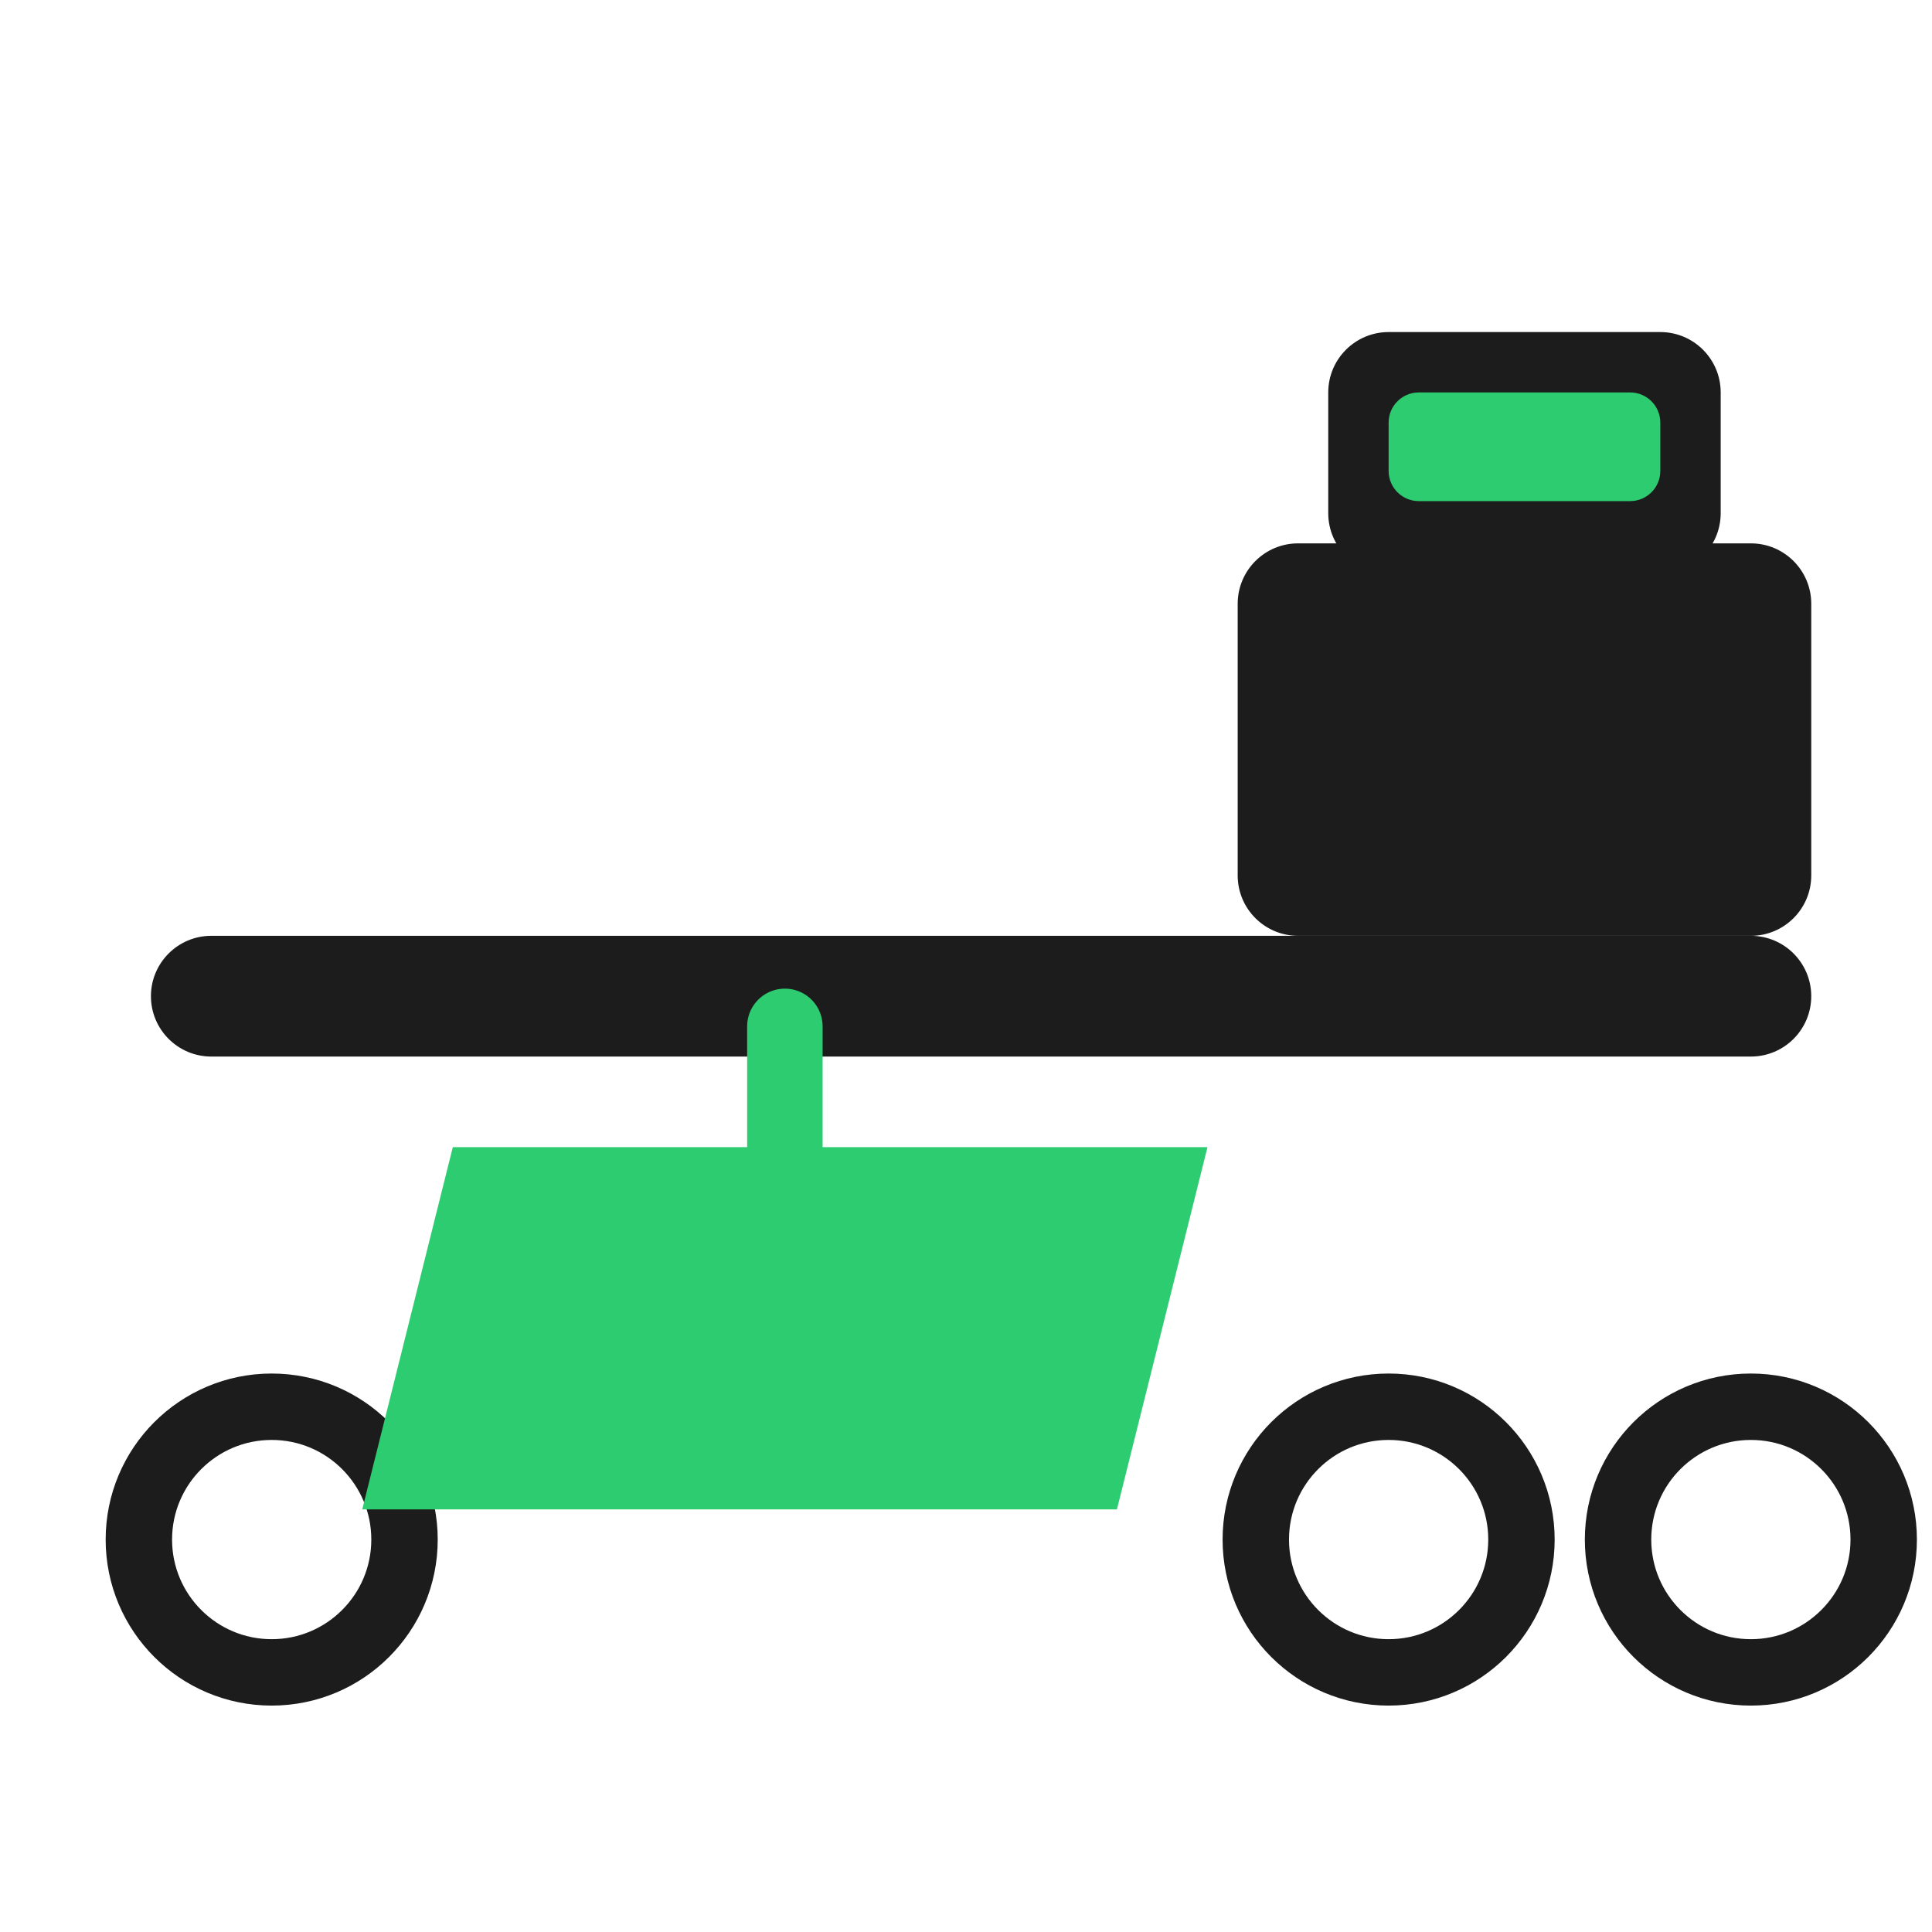
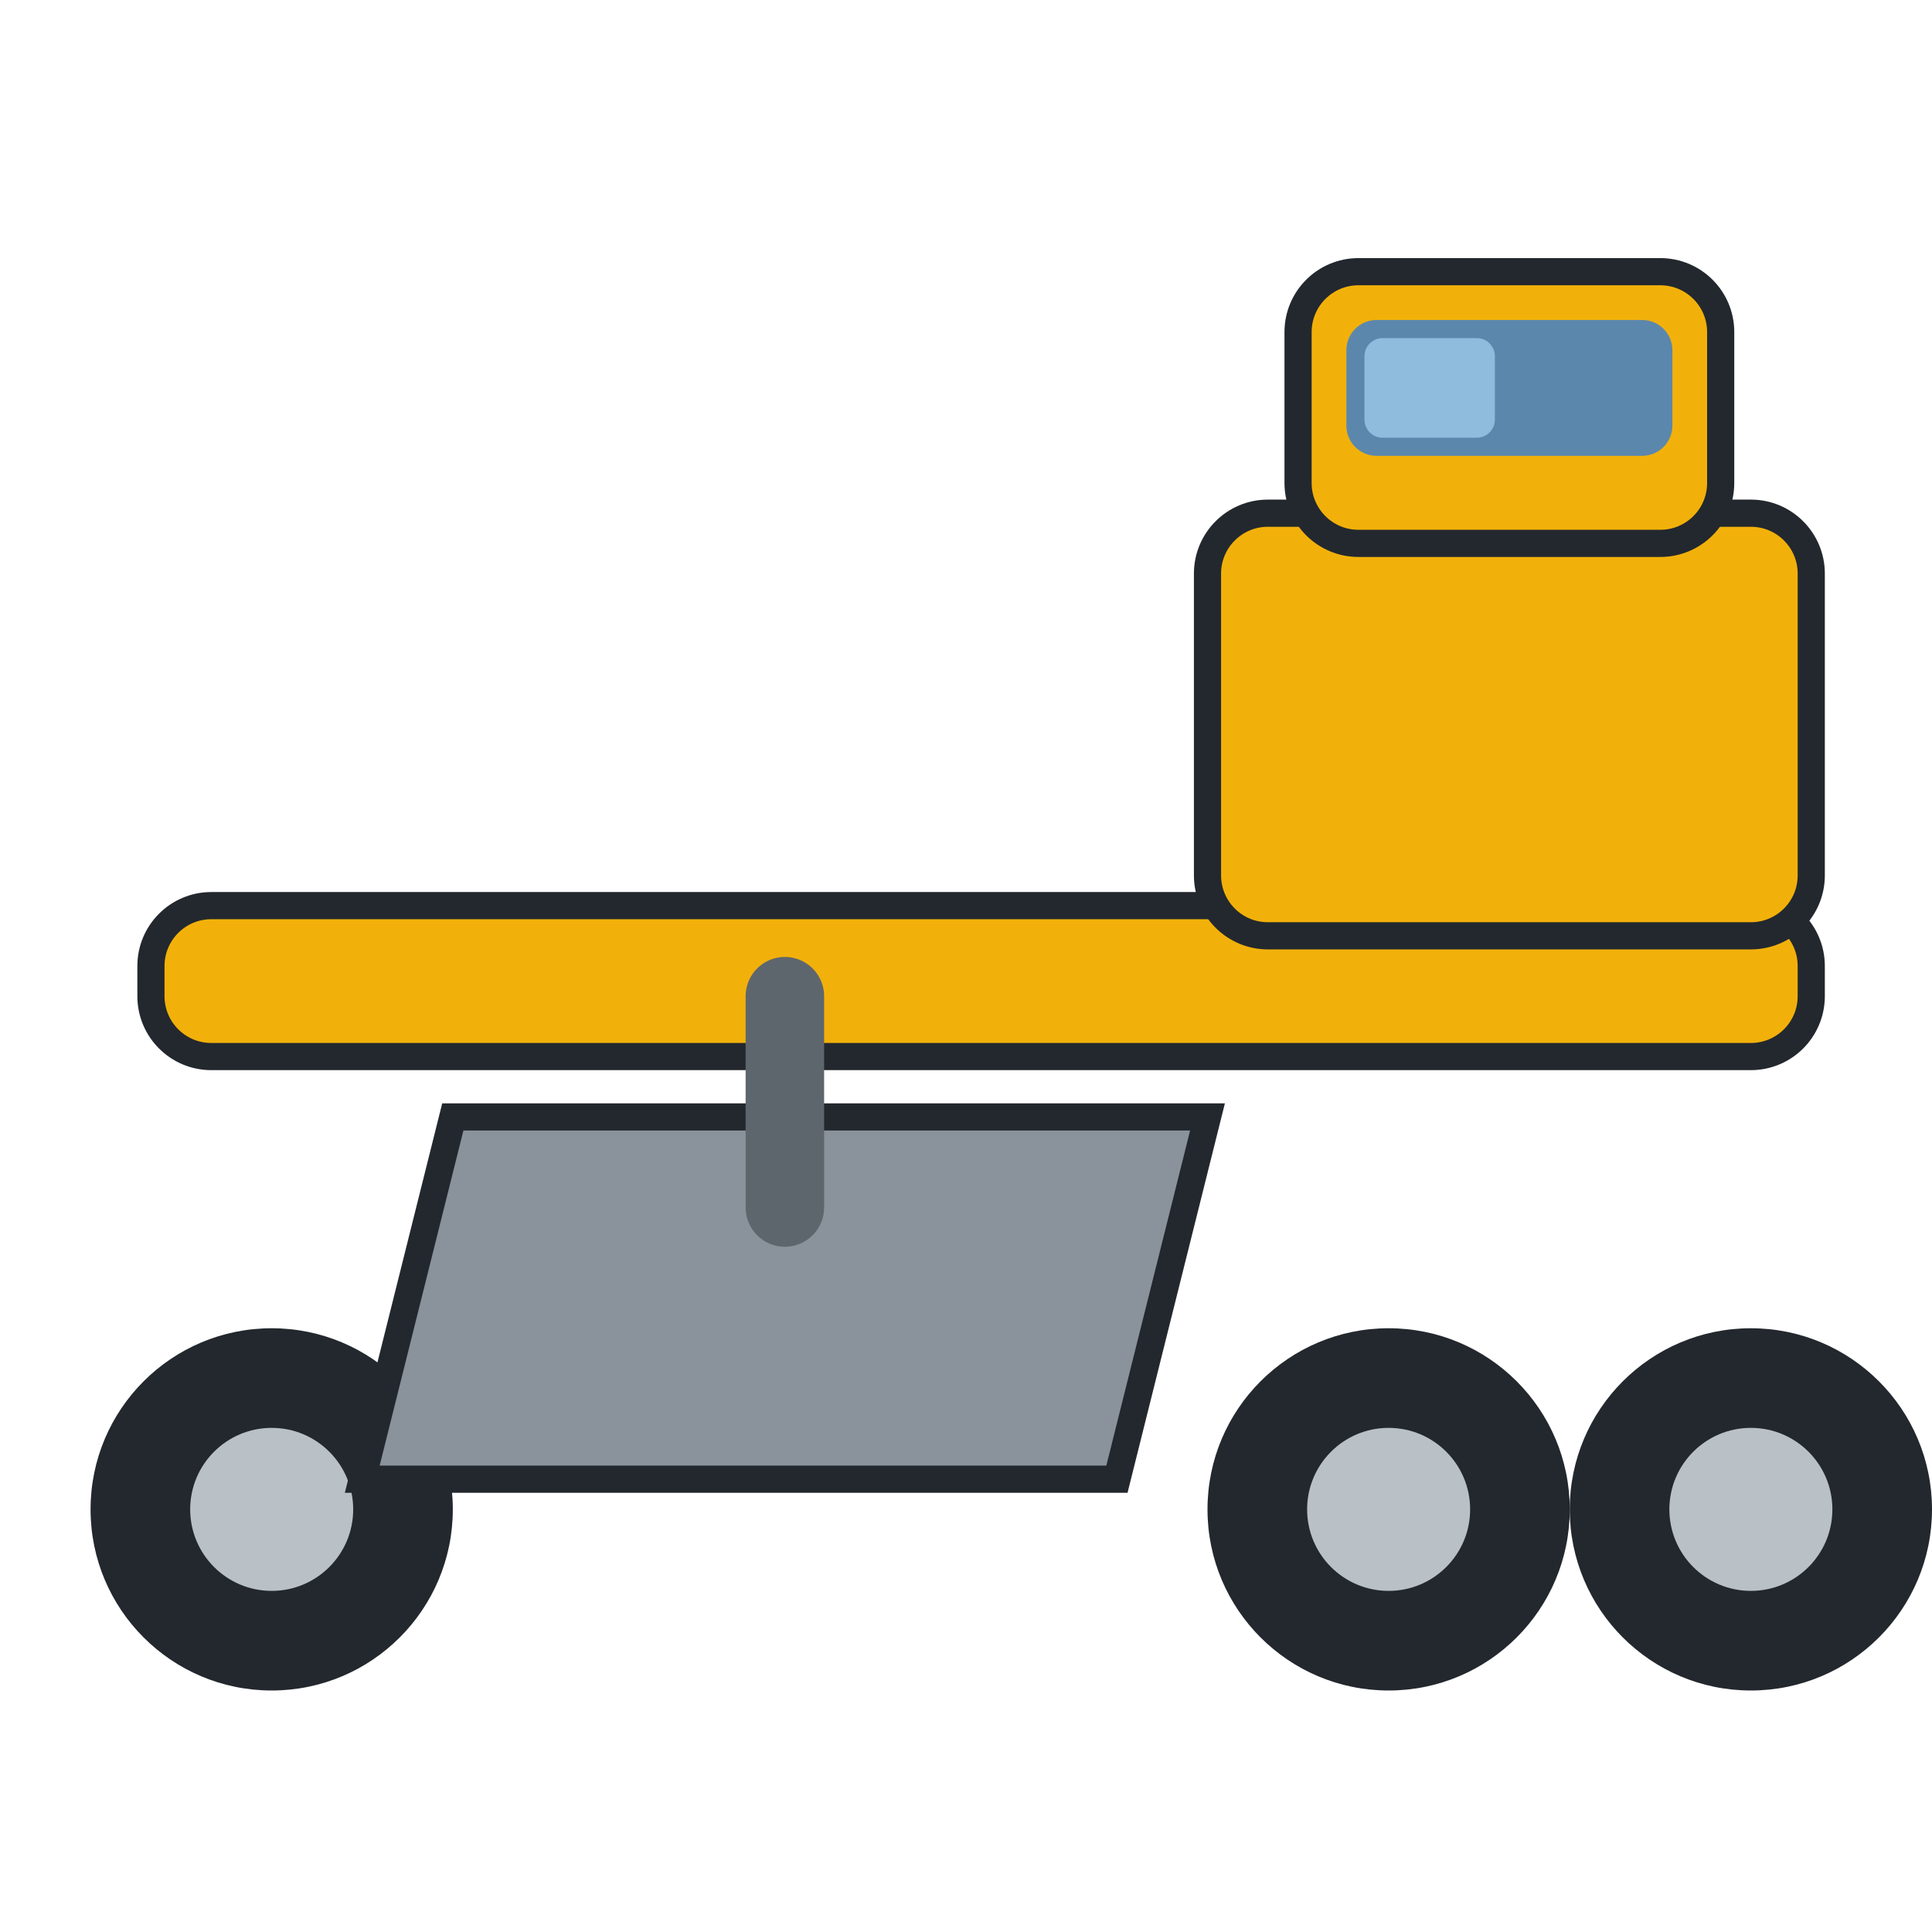
<svg xmlns="http://www.w3.org/2000/svg" viewBox="0 0 64 64">
-   <circle cx="9" cy="51" r="4.4" fill="none" stroke="#1C1C1C" stroke-width="2.2" />
-   <circle cx="46" cy="51" r="4.4" fill="none" stroke="#1C1C1C" stroke-width="2.2" />
-   <circle cx="58" cy="51" r="4.4" fill="none" stroke="#1C1C1C" stroke-width="2.2" />
-   <rect x="5" y="31" width="55" height="4" rx="2" fill="#1C1C1C" />
-   <rect x="41" y="18" width="19" height="13" rx="2" fill="#1C1C1C" />
-   <rect x="44" y="11" width="13" height="8" rx="2" fill="#1C1C1C" />
-   <rect x="46" y="13" width="9" height="3.6" rx="1" fill="#2ECC71" />
-   <polygon points="15,38 40,38 37,50 12,50" fill="#2ECC71" />
-   <line x1="26" y1="34" x2="26" y2="41" stroke="#2ECC71" stroke-width="2.5" stroke-linecap="round" />
+   <circle cx="9" cy="50" r="6" fill="#23282E" />
+   <circle cx="9" cy="50" r="2.7" fill="#B9C0C6" />
+   <circle cx="46" cy="50" r="6" fill="#23282E" />
+   <circle cx="46" cy="50" r="2.7" fill="#B9C0C6" />
+   <circle cx="58" cy="50" r="6" fill="#23282E" />
+   <circle cx="58" cy="50" r="2.7" fill="#B9C0C6" />
+   <rect x="5" y="30" width="55" height="5" rx="2" fill="#F2B10A" stroke="#23282E" stroke-width="0.9" />
+   <rect x="40" y="17" width="20" height="14" rx="2" fill="#F2B10A" stroke="#23282E" stroke-width="0.9" />
+   <rect x="43" y="9" width="14" height="9" rx="2" fill="#F2B10A" stroke="#23282E" stroke-width="0.9" />
+   <rect x="44.6" y="10.6" width="10.8" height="4.5" rx="1" fill="#5B87AD" />
+   <rect x="45.2" y="11.2" width="4.32" height="3.3" rx="0.6" fill="#8FBCDC" />
+   <polygon points="15,37 40,37 37,49 12,49" fill="#8A939B" stroke="#23282E" stroke-width="0.9" />
+   <line x1="26" y1="33" x2="26" y2="40" stroke="#5E666D" stroke-width="2.6" stroke-linecap="round" />
</svg>
